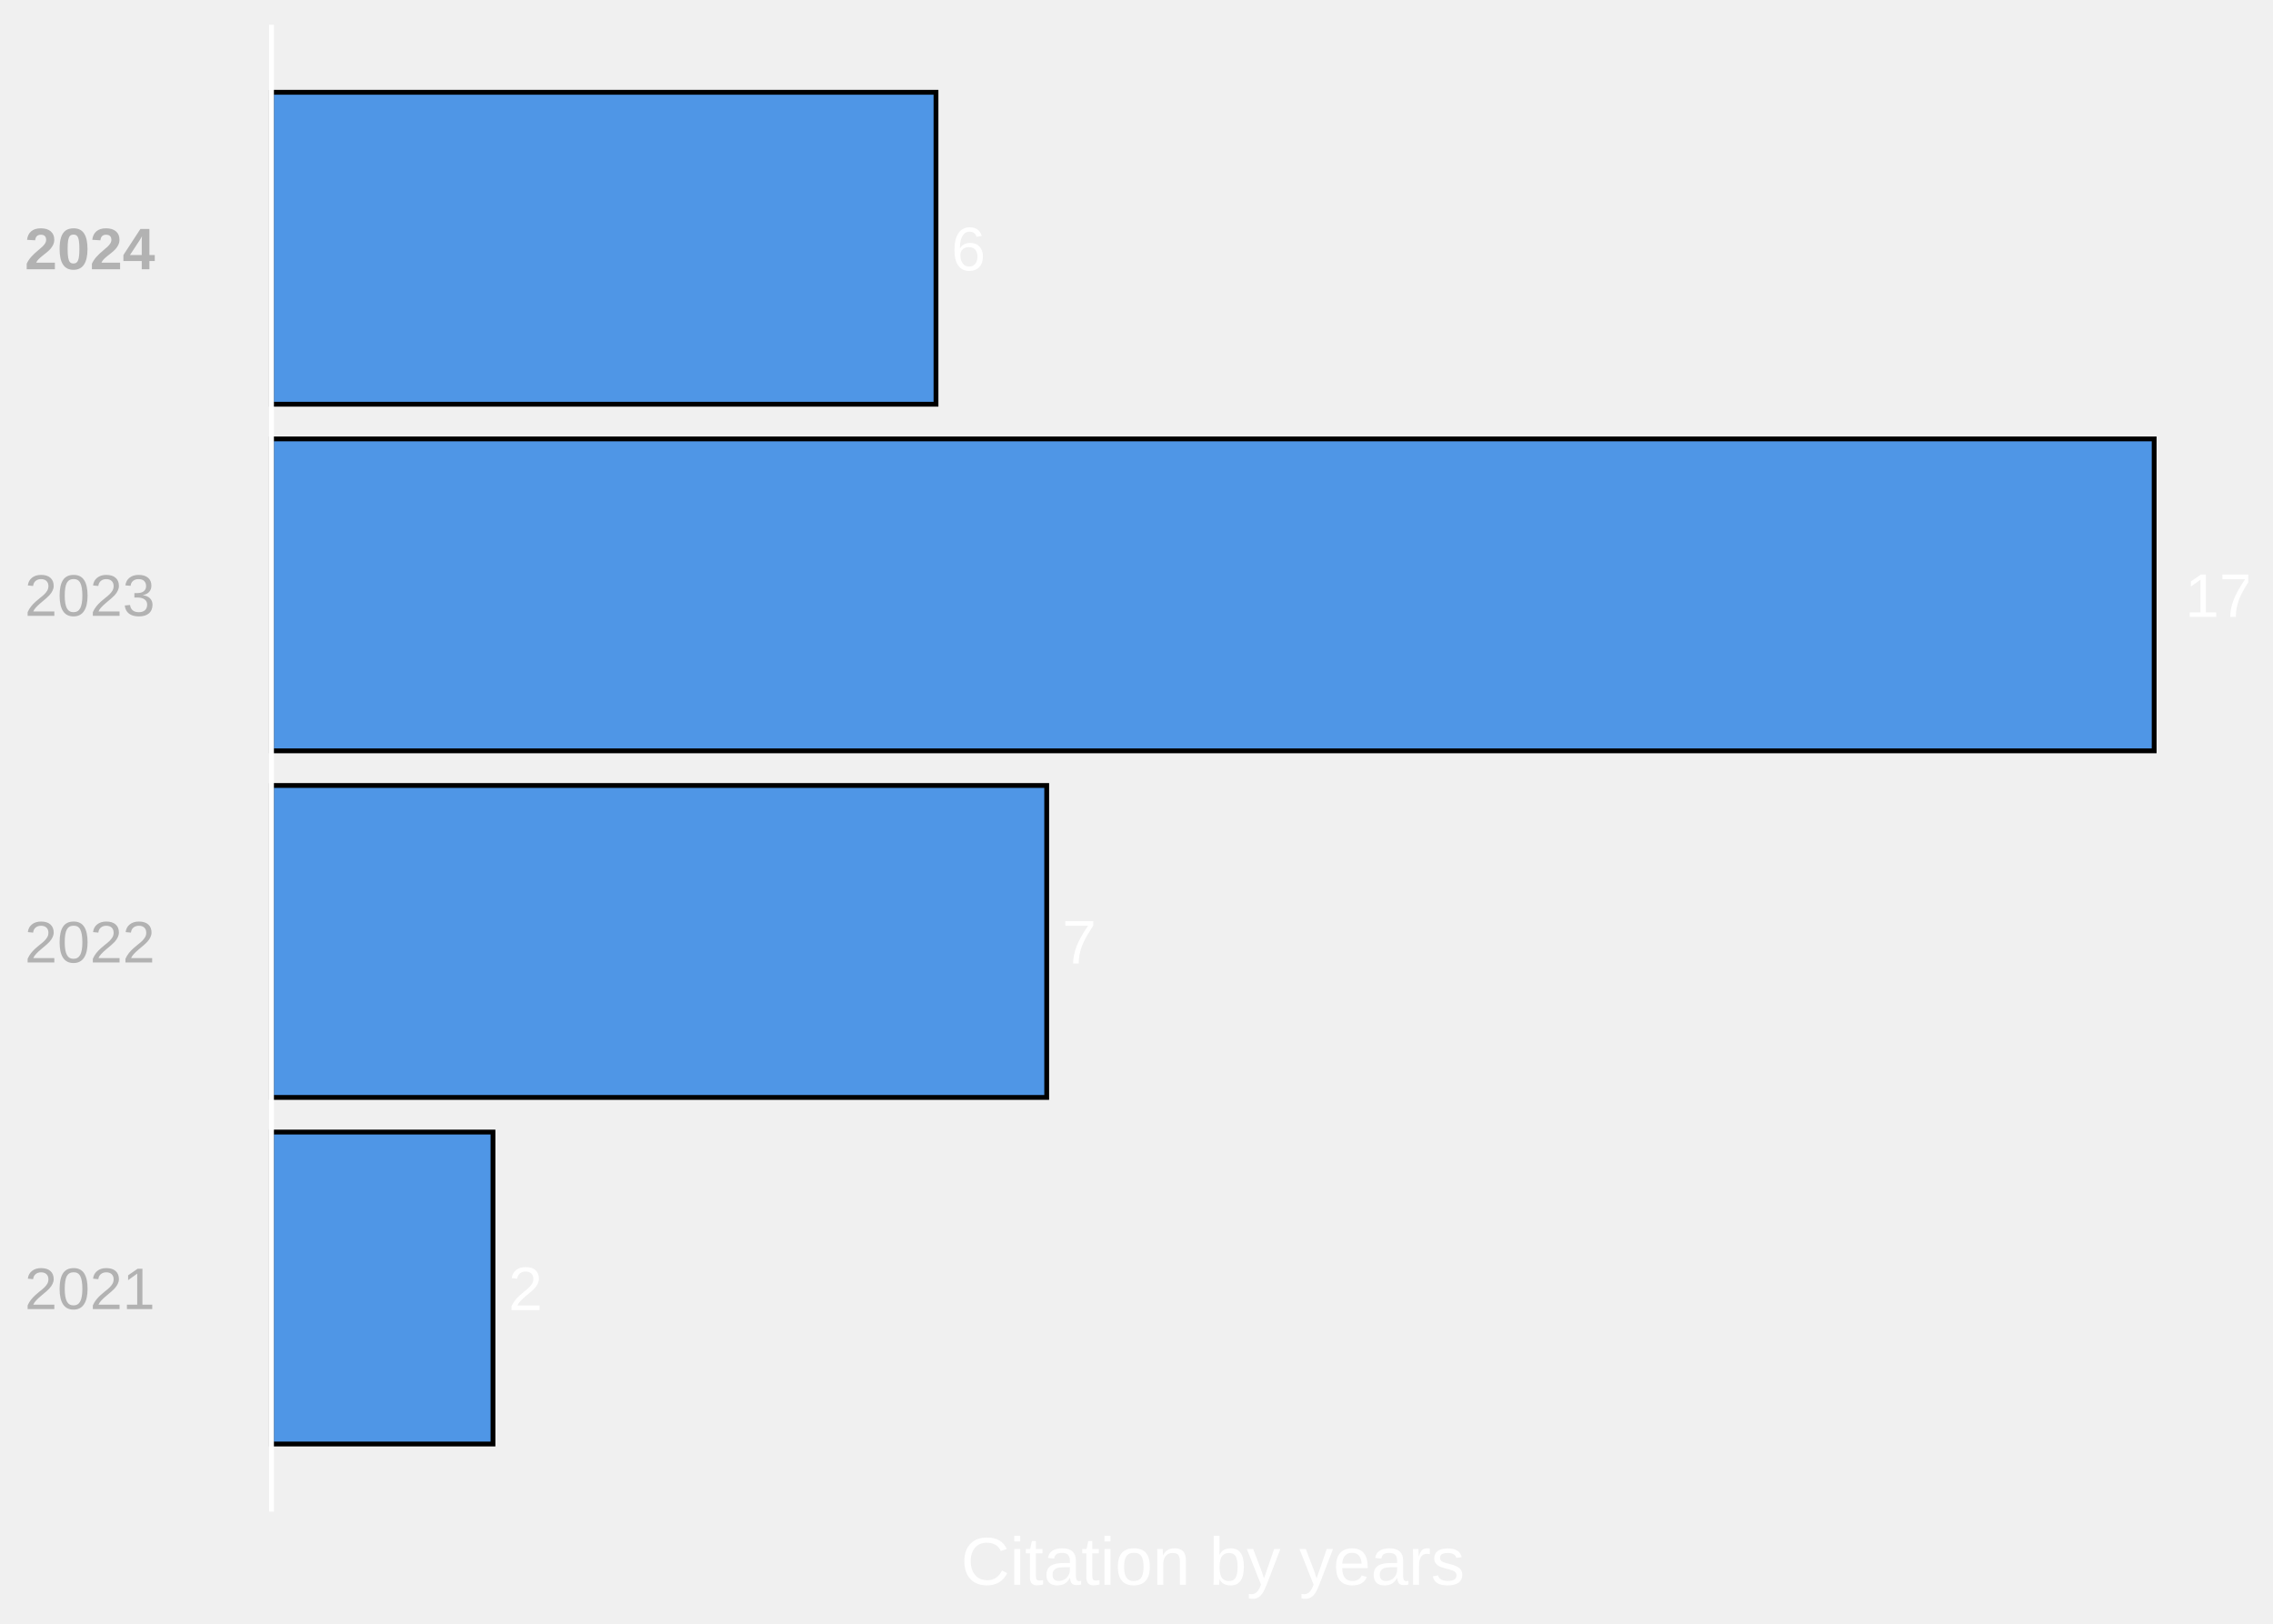
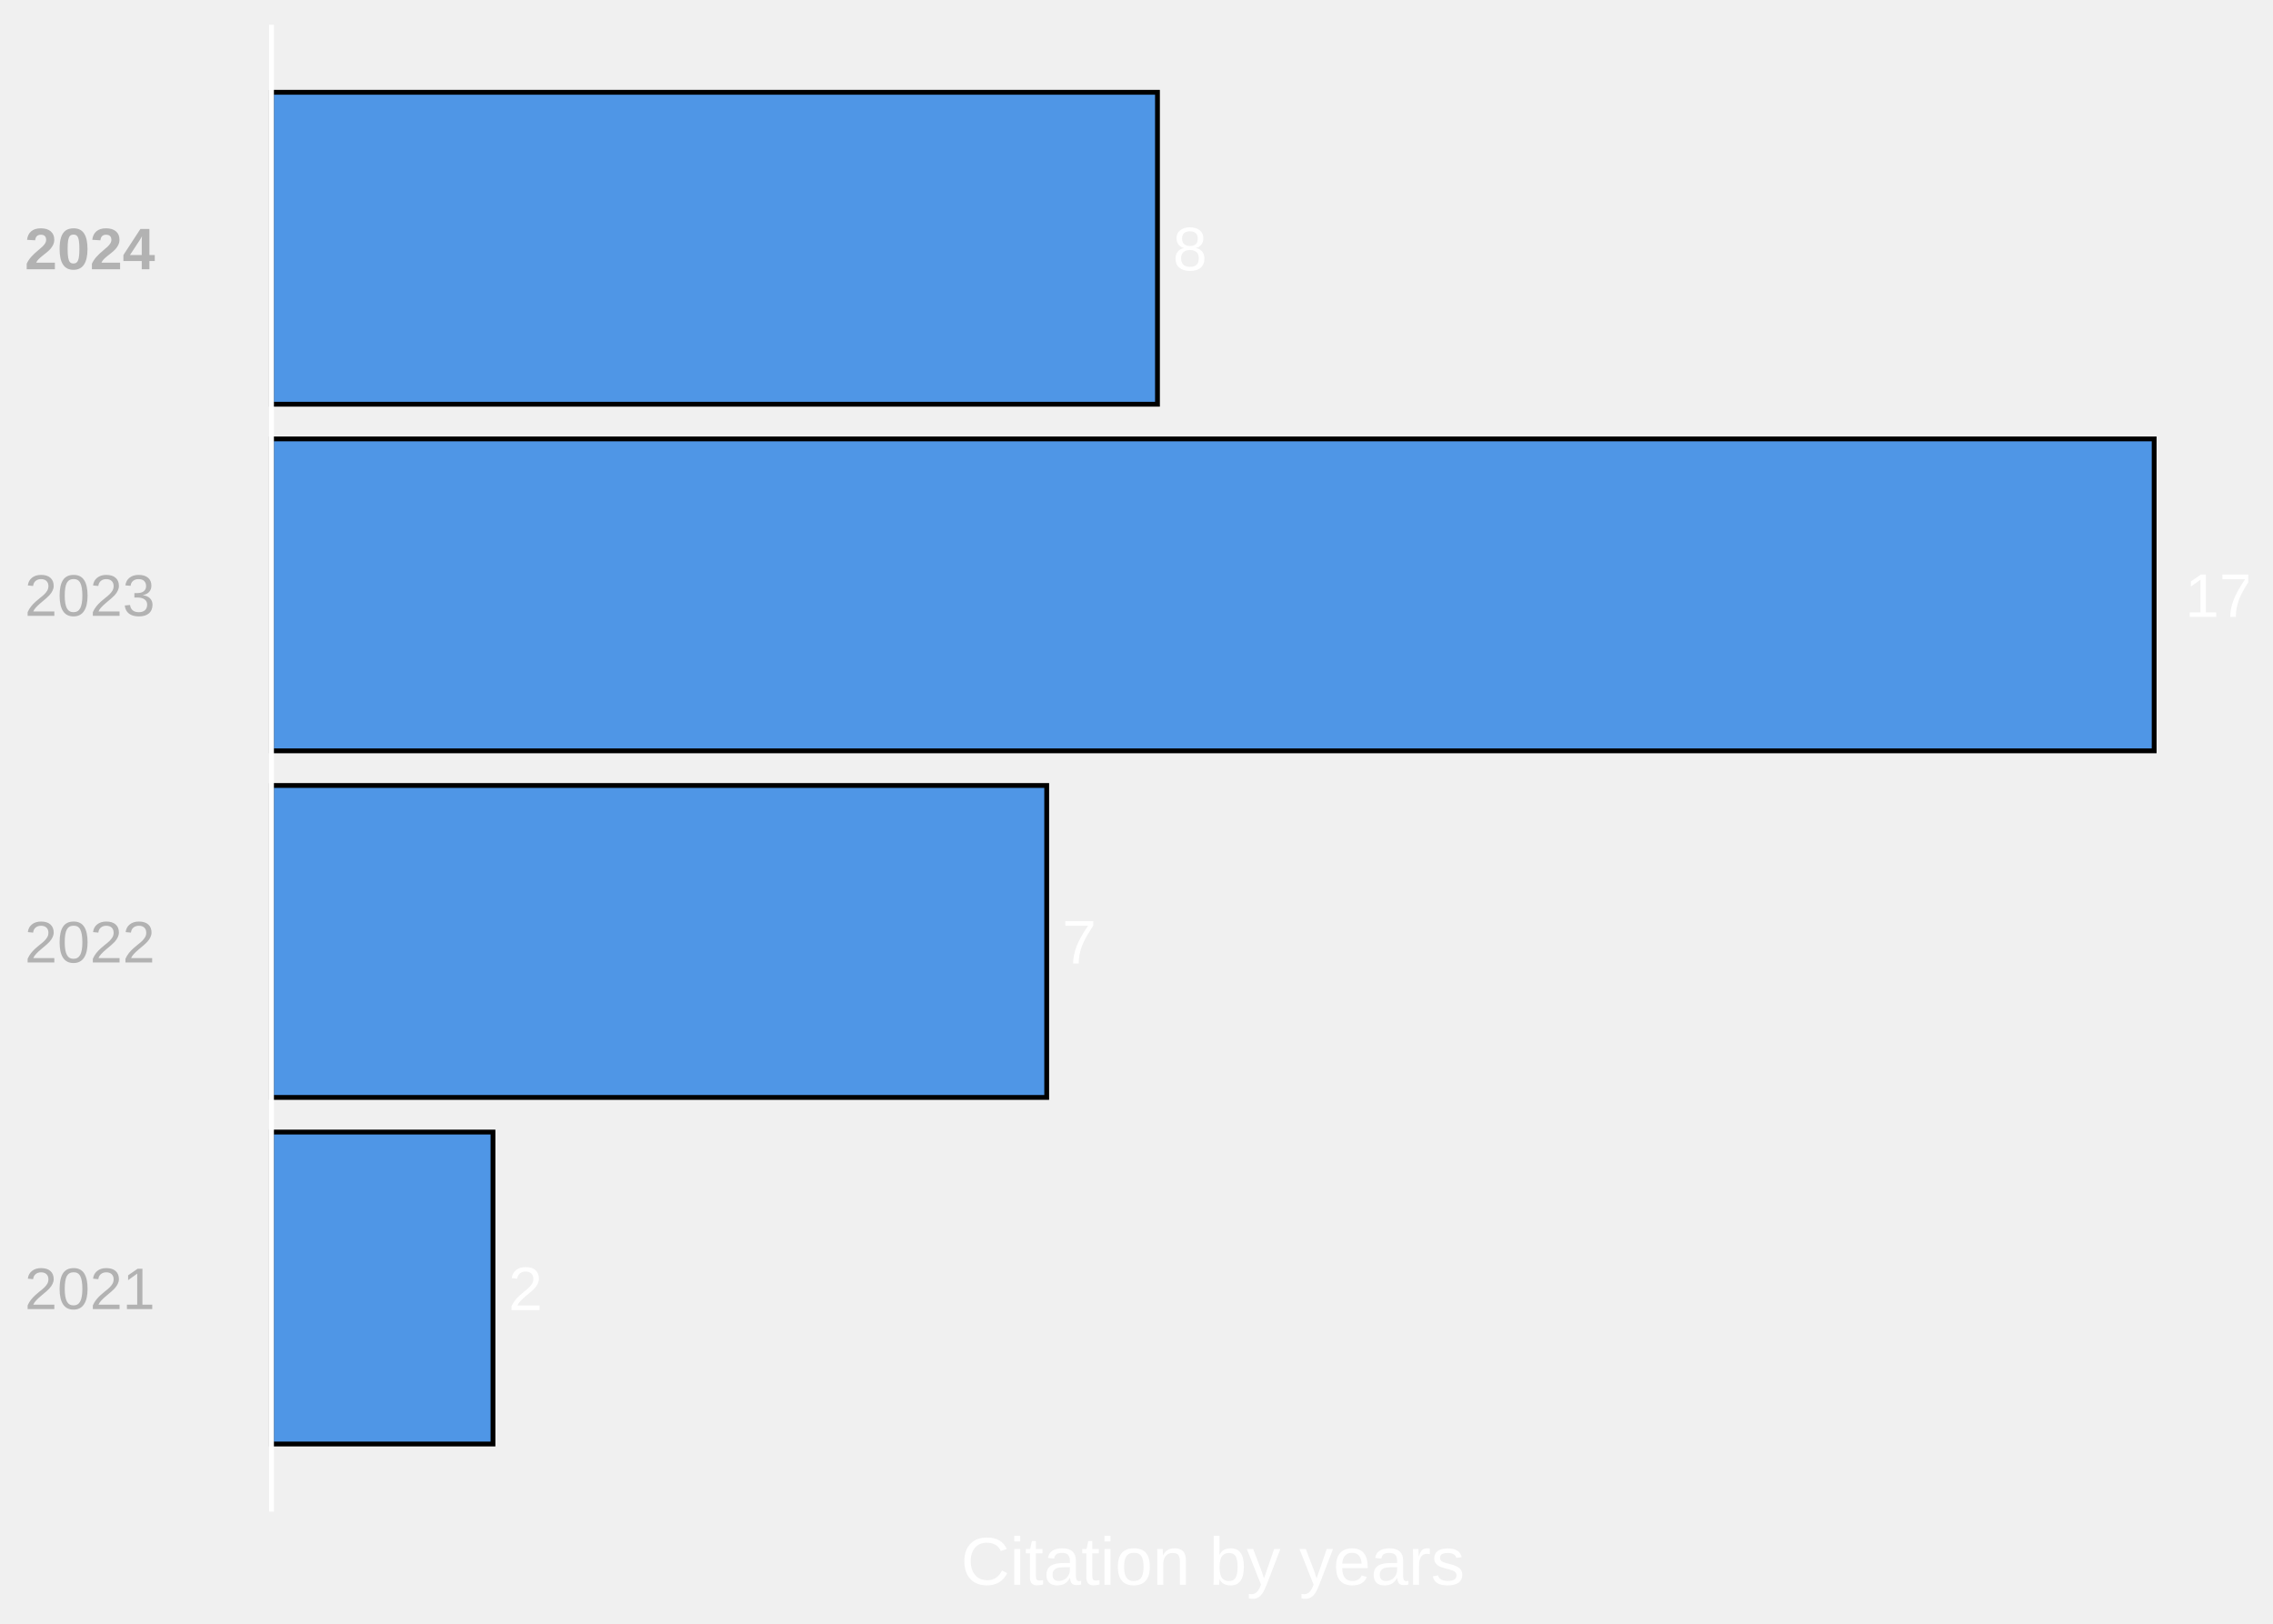
<svg xmlns="http://www.w3.org/2000/svg" class="svglite" width="504.00pt" height="360.00pt" viewBox="0 0 504.00 360.00">
  <defs>
    <style type="text/css">
    .svglite line, .svglite polyline, .svglite polygon, .svglite path, .svglite rect, .svglite circle {
      fill: none;
      stroke: #000000;
      stroke-linecap: round;
      stroke-linejoin: round;
      stroke-miterlimit: 10.00;
    }
    .svglite text {
      white-space: pre;
    }
  </style>
  </defs>
  <rect width="100%" height="100%" style="stroke: none; fill: none;" />
  <defs>
    <clipPath id="cpMC4wMHw1MDQuMDB8MC4wMHwzNjAuMDA=">
      <rect x="0.00" y="0.00" width="504.00" height="360.00" />
    </clipPath>
  </defs>
  <g clip-path="url(#cpMC4wMHw1MDQuMDB8MC4wMHwzNjAuMDA=)">
</g>
  <defs>
    <clipPath id="cpMzkuMzN8NDk4LjUyfDUuNDh8MzM1LjE0">
      <rect x="39.33" y="5.48" width="459.19" height="329.66" />
    </clipPath>
  </defs>
  <g clip-path="url(#cpMzkuMzN8NDk4LjUyfDUuNDh8MzM1LjE0)">
    <rect x="60.20" y="250.99" width="49.11" height="69.16" style="stroke-width: 1.07; stroke-linecap: butt; stroke-linejoin: miter; fill: #2780E3; fill-opacity: 0.80;" />
    <rect x="60.20" y="174.15" width="171.89" height="69.16" style="stroke-width: 1.07; stroke-linecap: butt; stroke-linejoin: miter; fill: #2780E3; fill-opacity: 0.80;" />
    <rect x="60.20" y="97.31" width="417.45" height="69.16" style="stroke-width: 1.07; stroke-linecap: butt; stroke-linejoin: miter; fill: #2780E3; fill-opacity: 0.80;" />
-     <rect x="60.20" y="20.46" width="147.34" height="69.16" style="stroke-width: 1.07; stroke-linecap: butt; stroke-linejoin: miter; fill: #2780E3; fill-opacity: 0.80;" />
+     <rect x="60.20" y="20.46" width="196.45" height="69.16" style="stroke-width: 1.07; stroke-linecap: butt; stroke-linejoin: miter; fill: #2780E3; fill-opacity: 0.80;" />
    <text x="112.73" y="290.46" style="font-size: 13.66px;fill: #FFFFFF; font-family: &quot;Arial&quot;;" textLength="7.60px" lengthAdjust="spacingAndGlyphs">2</text>
    <text x="235.51" y="213.62" style="font-size: 13.66px;fill: #FFFFFF; font-family: &quot;Arial&quot;;" textLength="7.60px" lengthAdjust="spacingAndGlyphs">7</text>
    <text x="484.48" y="136.78" style="font-size: 13.66px;fill: #FFFFFF; font-family: &quot;Arial&quot;;" textLength="15.19px" lengthAdjust="spacingAndGlyphs">17</text>
-     <text x="210.95" y="59.93" style="font-size: 13.66px;fill: #FFFFFF; font-family: &quot;Arial&quot;;" textLength="7.60px" lengthAdjust="spacingAndGlyphs">6</text>
+     <text x="260.06" y="59.93" style="font-size: 13.66px;fill: #FFFFFF; font-family: &quot;Arial&quot;;" textLength="7.60px" lengthAdjust="spacingAndGlyphs">8</text>
    <line x1="60.20" y1="335.14" x2="60.20" y2="5.48" style="stroke-width: 1.07; stroke: #FFFFFF; stroke-linecap: butt;" />
  </g>
  <g clip-path="url(#cpMC4wMHw1MDQuMDB8MC4wMHwzNjAuMDA=)">
    <text x="34.39" y="290.23" text-anchor="end" style="font-size: 13.00px;fill: #B2B2B2; font-family: &quot;Arial&quot;;" textLength="28.92px" lengthAdjust="spacingAndGlyphs">2021</text>
    <text x="34.39" y="213.39" text-anchor="end" style="font-size: 13.00px;fill: #B2B2B2; font-family: &quot;Arial&quot;;" textLength="28.92px" lengthAdjust="spacingAndGlyphs">2022</text>
    <text x="34.39" y="136.54" text-anchor="end" style="font-size: 13.00px;fill: #B2B2B2; font-family: &quot;Arial&quot;;" textLength="28.92px" lengthAdjust="spacingAndGlyphs">2023</text>
    <text x="34.39" y="59.70" text-anchor="end" style="font-size: 13.00px; font-weight: bold;fill: #B2B2B2; font-family: &quot;Arial&quot;;" textLength="28.92px" lengthAdjust="spacingAndGlyphs">2024</text>
    <text x="268.92" y="351.36" text-anchor="middle" style="font-size: 15.00px;fill: #FFFFFF; font-family: &quot;Arial&quot;;" textLength="111.70px" lengthAdjust="spacingAndGlyphs">Citation by years</text>
  </g>
</svg>
